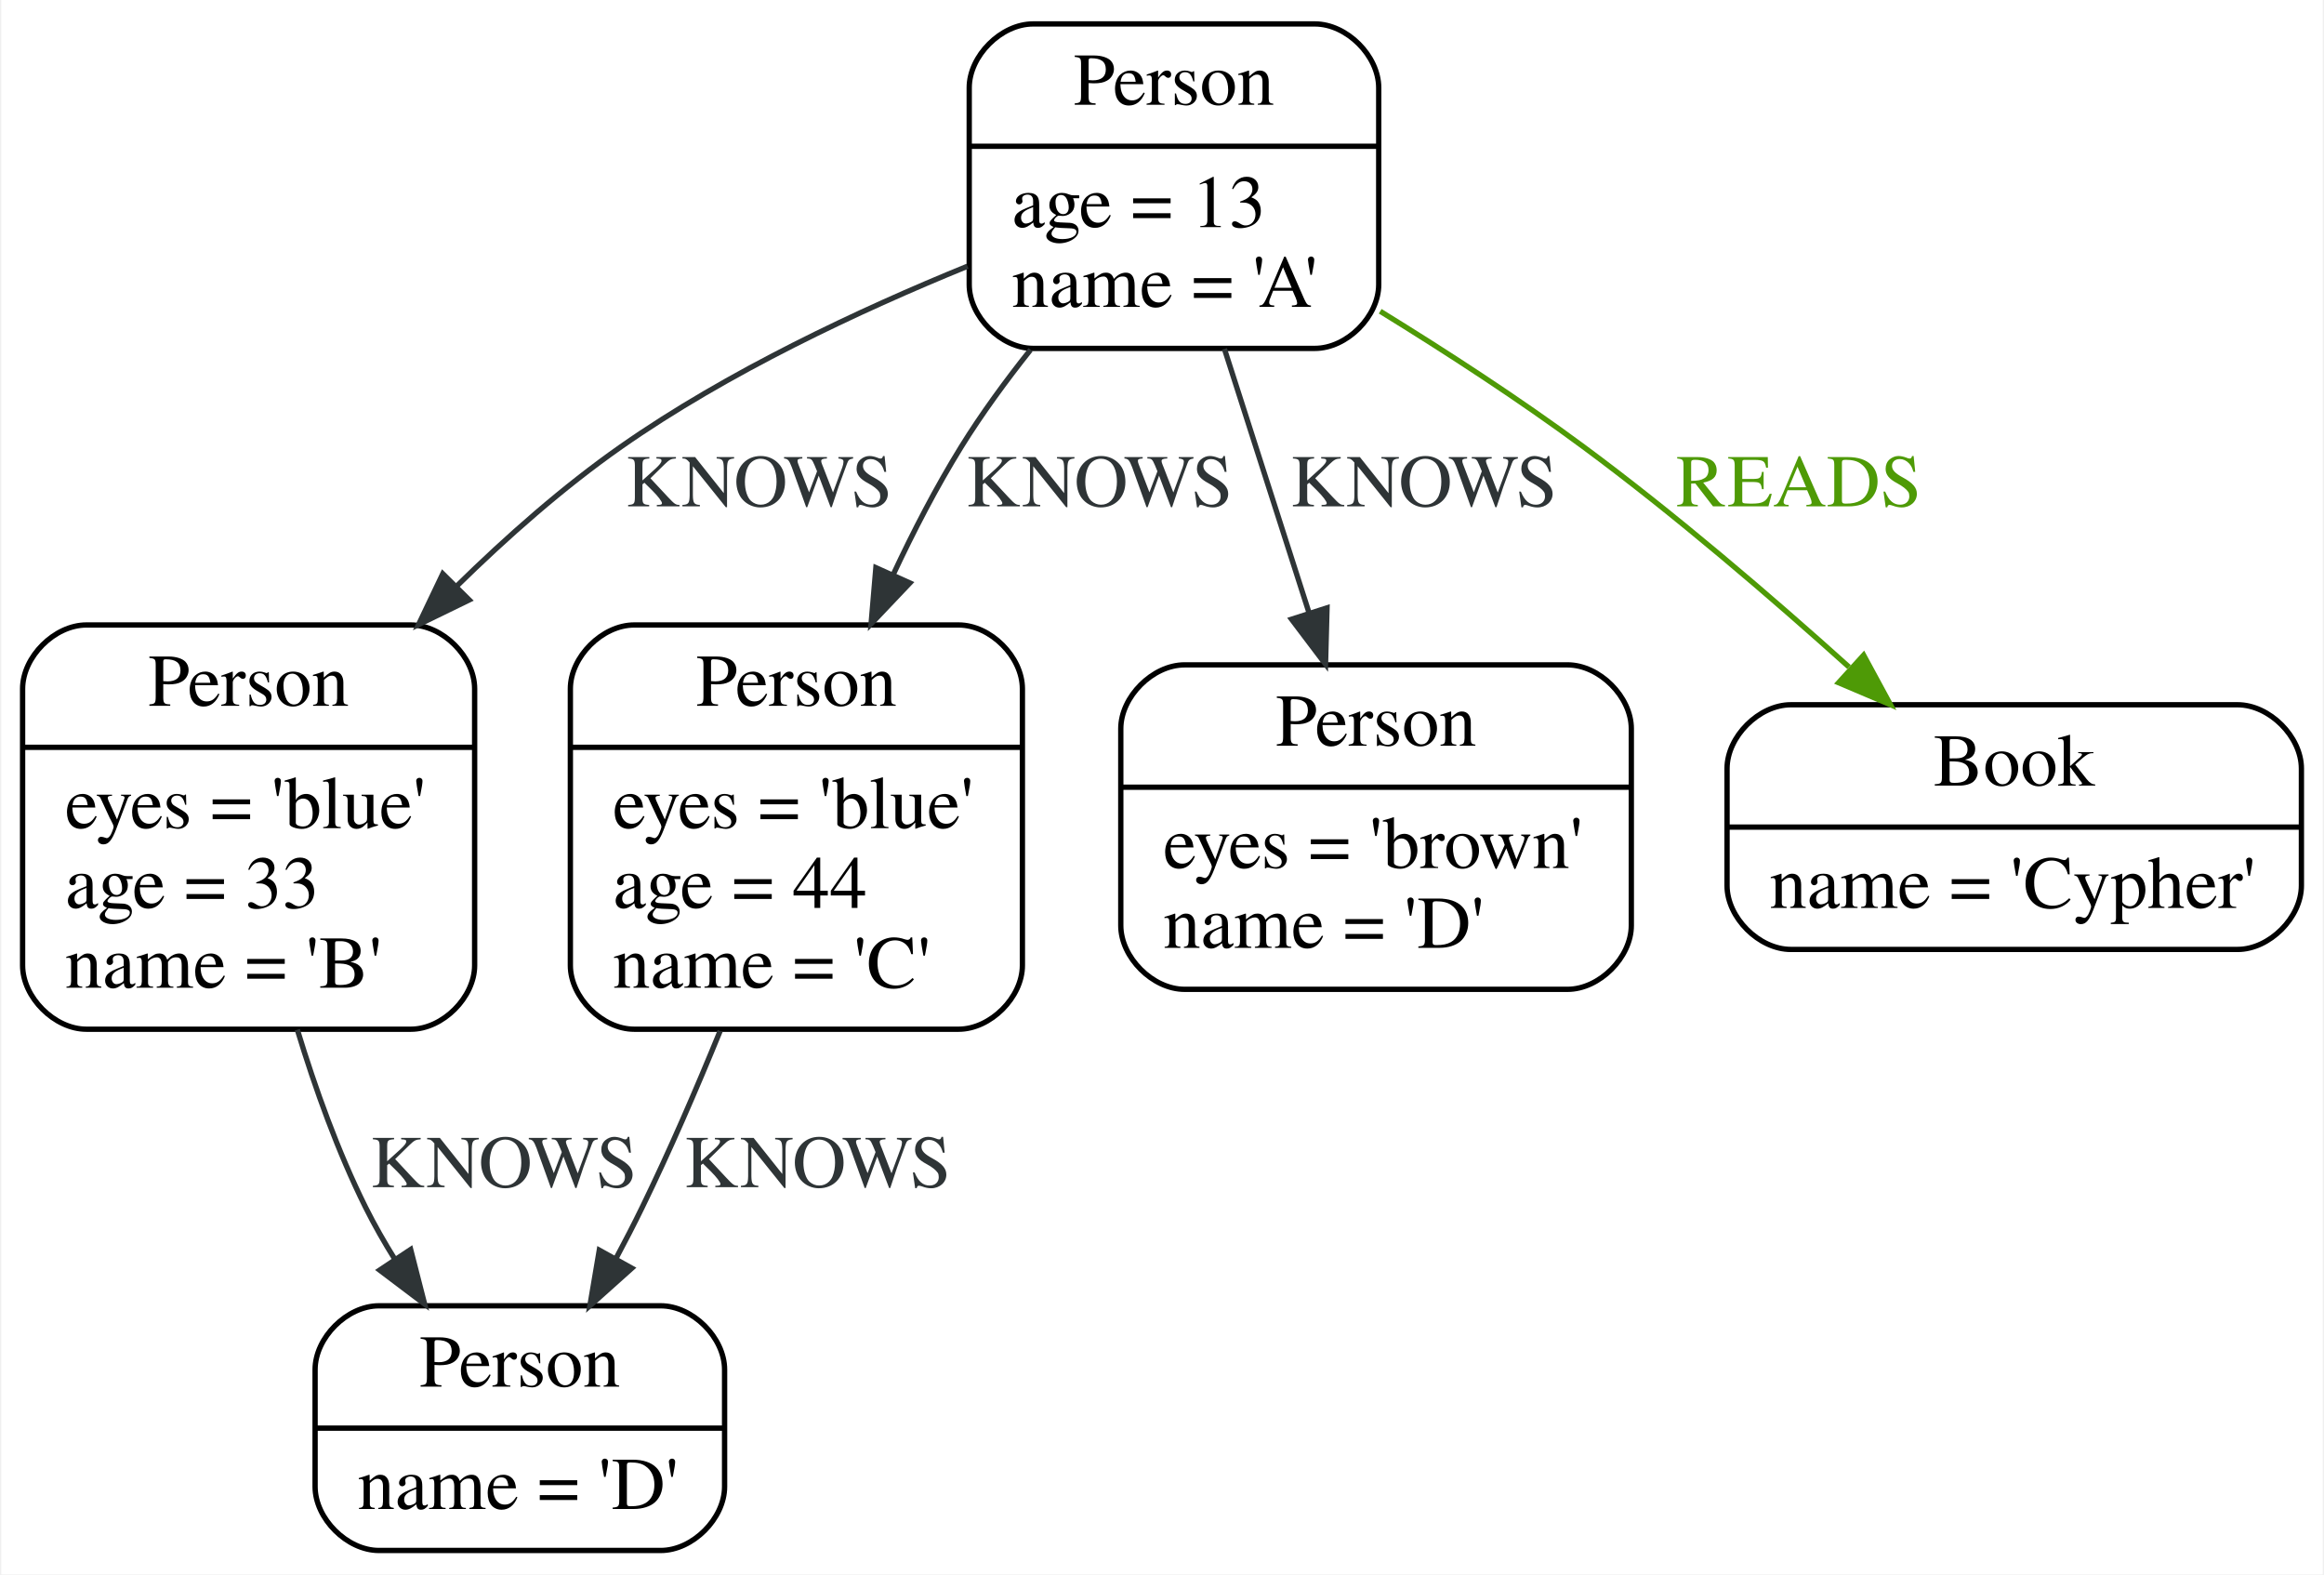
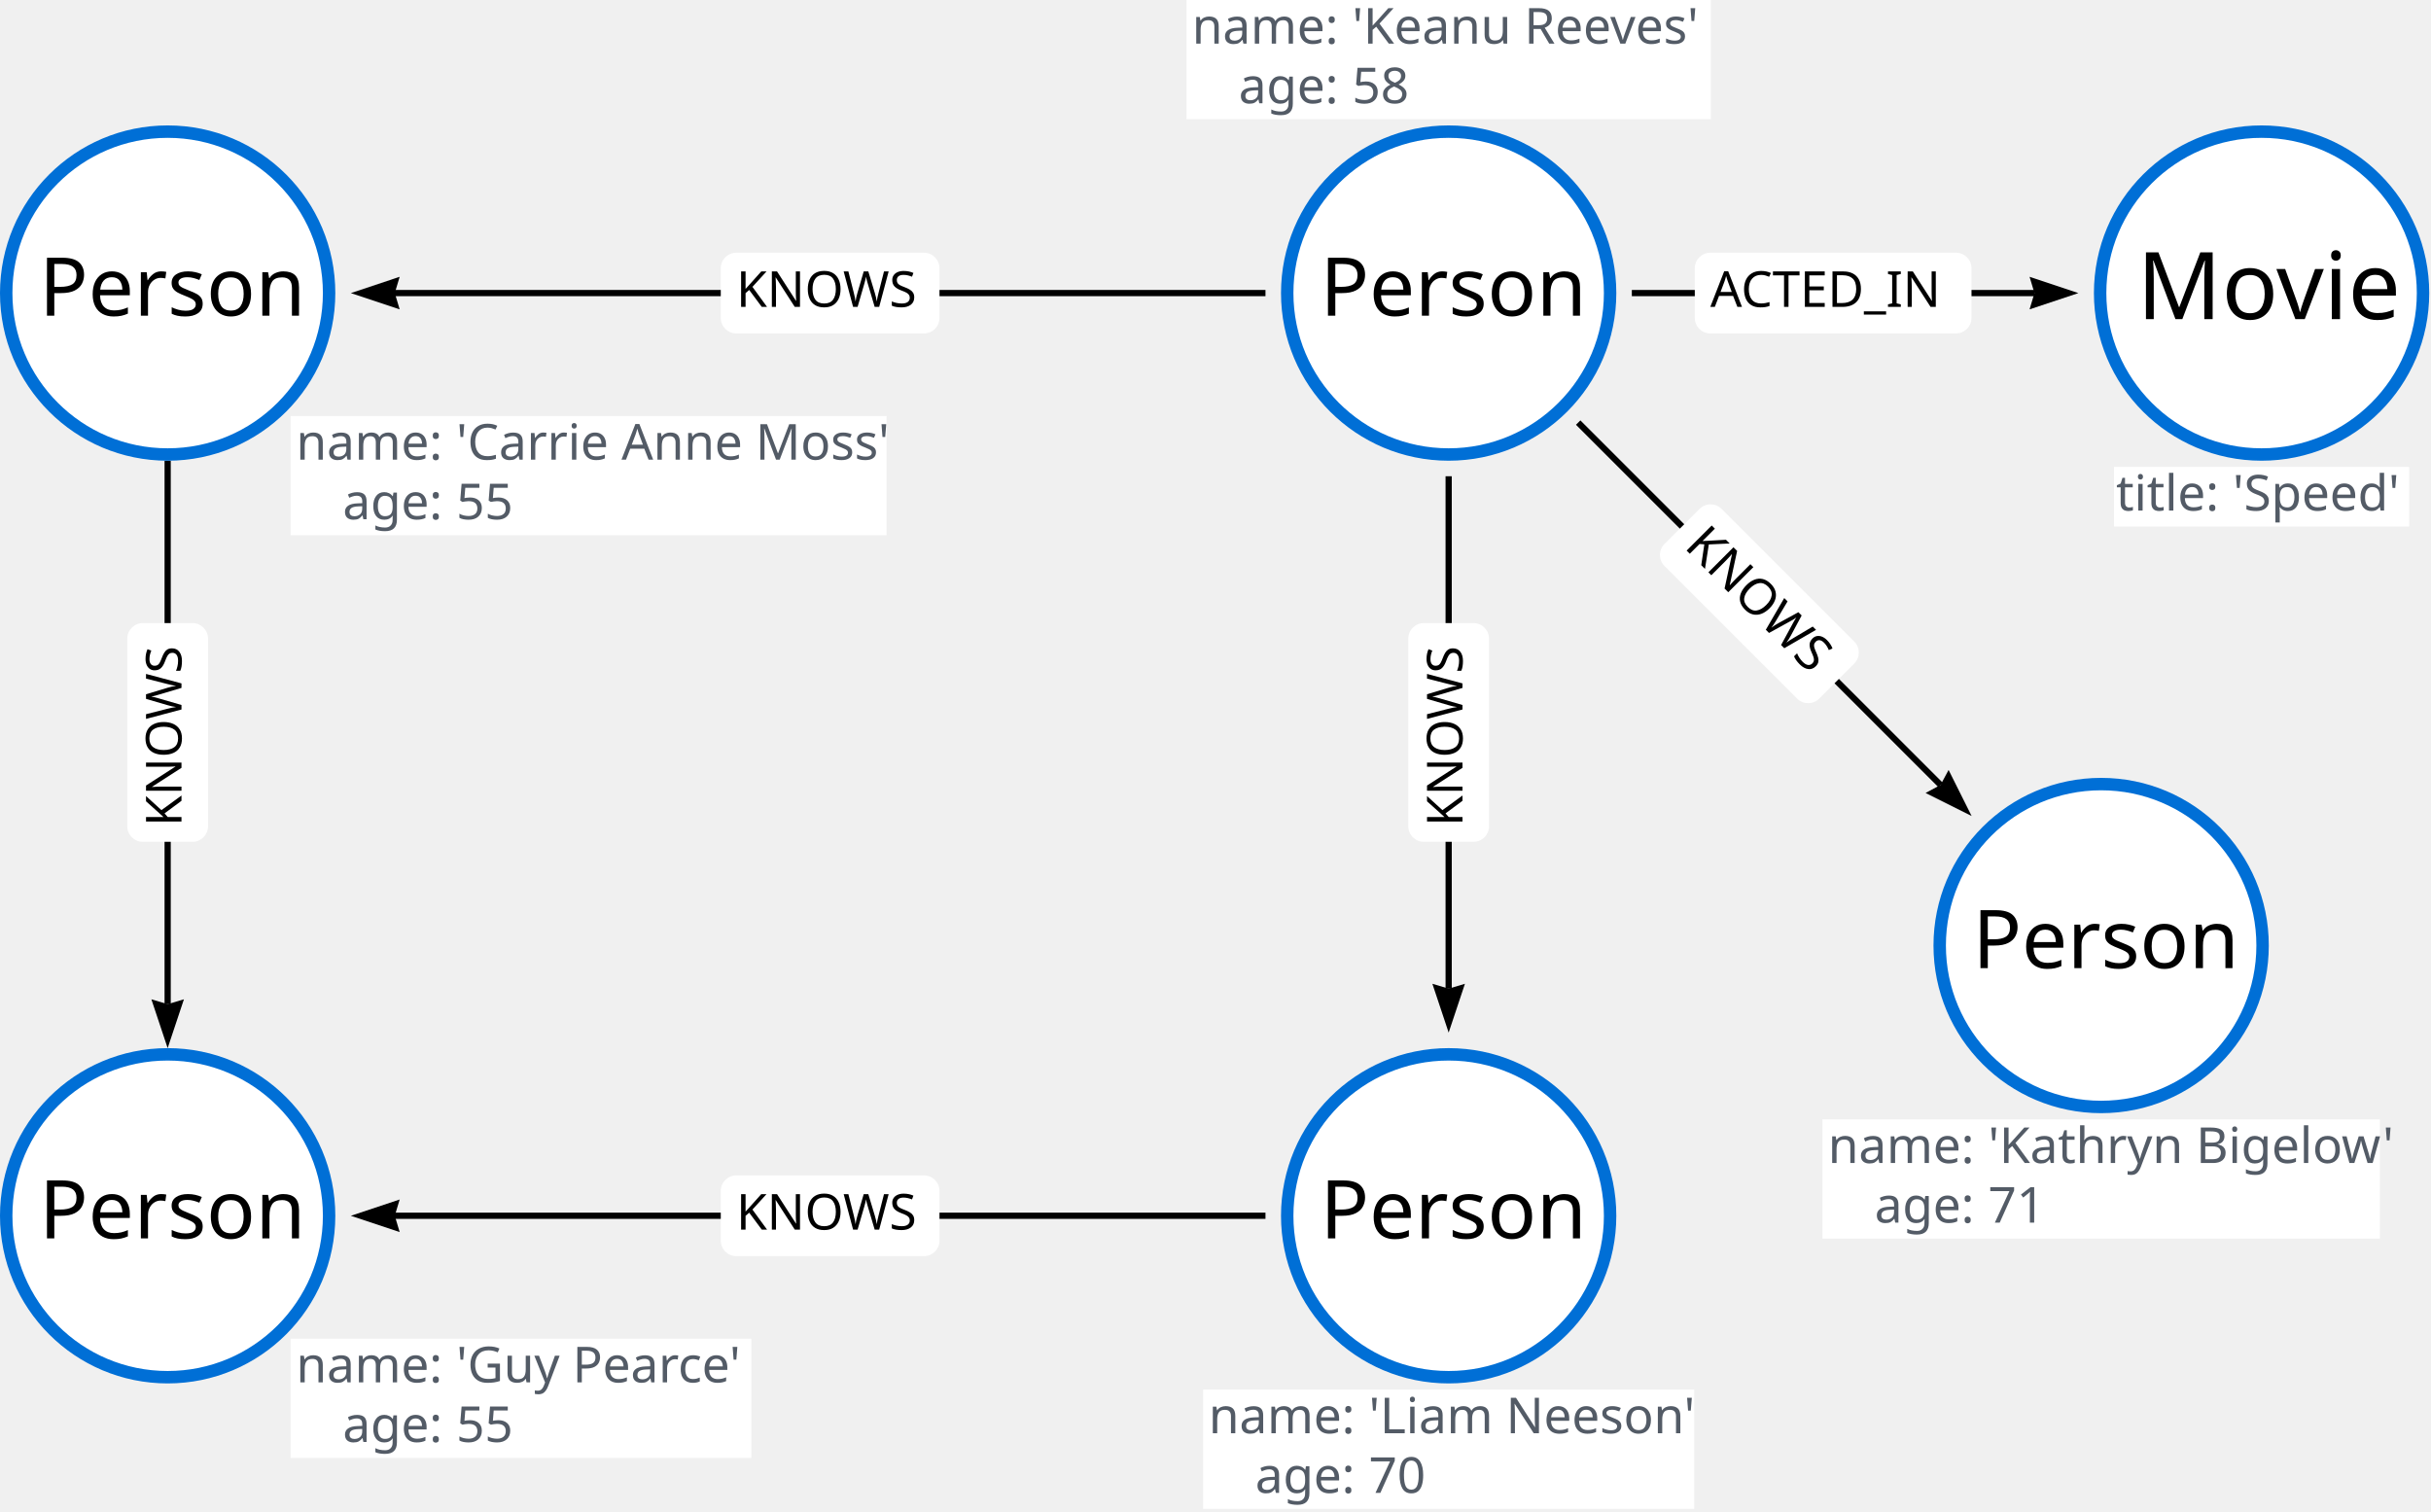
- <svg xmlns="http://www.w3.org/2000/svg" width="437pt" height="296pt" viewBox="0.00 0.00 436.50 296.00">
-   <g id="graph0" class="graph" transform="scale(1 1) rotate(0) translate(4 292)">
-     <polygon fill="white" stroke="transparent" points="-4,4 -4,-292 432.5,-292 432.5,4 -4,4" />
-     <g id="node1" class="node">
-       <path fill="none" stroke="black" d="M190,-226.5C190,-226.5 243,-226.5 243,-226.5 249,-226.5 255,-232.5 255,-238.5 255,-238.5 255,-275.5 255,-275.5 255,-281.5 249,-287.5 243,-287.5 243,-287.5 190,-287.5 190,-287.5 184,-287.5 178,-281.5 178,-275.5 178,-275.5 178,-238.5 178,-238.5 178,-232.5 184,-226.5 190,-226.5" />
-       <text text-anchor="middle" x="216.5" y="-272.3" font-family="Times,serif" font-size="14.00">Person</text>
-       <polyline fill="none" stroke="black" points="178,-264.5 255,-264.5 " />
-       <text text-anchor="start" x="186" y="-249.3" font-family="Times,serif" font-size="14.00">age = 13</text>
-       <text text-anchor="start" x="186" y="-234.3" font-family="Times,serif" font-size="14.00">name = 'A'</text>
-     </g>
-     <g id="node2" class="node">
-       <path fill="none" stroke="black" d="M12,-98.5C12,-98.5 73,-98.5 73,-98.5 79,-98.5 85,-104.5 85,-110.5 85,-110.5 85,-162.5 85,-162.5 85,-168.5 79,-174.5 73,-174.5 73,-174.5 12,-174.5 12,-174.5 6,-174.5 0,-168.5 0,-162.5 0,-162.5 0,-110.5 0,-110.5 0,-104.5 6,-98.5 12,-98.5" />
-       <text text-anchor="middle" x="42.5" y="-159.3" font-family="Times,serif" font-size="14.00">Person</text>
-       <polyline fill="none" stroke="black" points="0,-151.5 85,-151.5 " />
-       <text text-anchor="start" x="8" y="-136.3" font-family="Times,serif" font-size="14.00">eyes = 'blue'</text>
-       <text text-anchor="start" x="8" y="-121.3" font-family="Times,serif" font-size="14.00">age = 33</text>
-       <text text-anchor="start" x="8" y="-106.3" font-family="Times,serif" font-size="14.00">name = 'B'</text>
-     </g>
-     <g id="edge1" class="edge">
-       <path fill="none" stroke="#2e3436" d="M177.68,-241.95C157.33,-233.65 132.54,-222.03 112.5,-208 101.69,-200.43 91.09,-191.09 81.54,-181.72" />
-       <polygon fill="#2e3436" stroke="#2e3436" points="83.98,-179.21 74.45,-174.57 79.01,-184.13 83.98,-179.21" />
-       <text text-anchor="middle" x="138.5" y="-196.8" font-family="Times,serif" font-size="14.00" fill="#2e3436">KNOWS</text>
-     </g>
-     <g id="node3" class="node">
-       <path fill="none" stroke="black" d="M115,-98.5C115,-98.5 176,-98.5 176,-98.5 182,-98.5 188,-104.5 188,-110.5 188,-110.5 188,-162.5 188,-162.5 188,-168.5 182,-174.5 176,-174.5 176,-174.5 115,-174.5 115,-174.5 109,-174.5 103,-168.5 103,-162.5 103,-162.5 103,-110.5 103,-110.5 103,-104.5 109,-98.5 115,-98.5" />
-       <text text-anchor="middle" x="145.5" y="-159.3" font-family="Times,serif" font-size="14.00">Person</text>
-       <polyline fill="none" stroke="black" points="103,-151.5 188,-151.5 " />
-       <text text-anchor="start" x="111" y="-136.3" font-family="Times,serif" font-size="14.00">eyes = 'blue'</text>
-       <text text-anchor="start" x="111" y="-121.3" font-family="Times,serif" font-size="14.00">age = 44</text>
-       <text text-anchor="start" x="111" y="-106.3" font-family="Times,serif" font-size="14.00">name = 'C'</text>
-     </g>
-     <g id="edge2" class="edge">
-       <path fill="none" stroke="#2e3436" d="M189.54,-226.25C184.89,-220.41 180.33,-214.18 176.5,-208 171.85,-200.48 167.53,-192.15 163.68,-183.92" />
-       <polygon fill="#2e3436" stroke="#2e3436" points="166.84,-182.4 159.55,-174.72 160.45,-185.27 166.84,-182.4" />
-       <text text-anchor="middle" x="202.5" y="-196.8" font-family="Times,serif" font-size="14.00" fill="#2e3436">KNOWS</text>
-     </g>
-     <g id="node4" class="node">
-       <path fill="none" stroke="black" d="M218.5,-106C218.5,-106 290.5,-106 290.5,-106 296.5,-106 302.5,-112 302.5,-118 302.5,-118 302.5,-155 302.5,-155 302.5,-161 296.5,-167 290.5,-167 290.5,-167 218.5,-167 218.5,-167 212.5,-167 206.5,-161 206.5,-155 206.5,-155 206.5,-118 206.5,-118 206.5,-112 212.5,-106 218.5,-106" />
-       <text text-anchor="middle" x="254.5" y="-151.8" font-family="Times,serif" font-size="14.00">Person</text>
-       <polyline fill="none" stroke="black" points="206.5,-144 302.5,-144 " />
-       <text text-anchor="start" x="214.5" y="-128.8" font-family="Times,serif" font-size="14.00">eyes = 'brown'</text>
-       <text text-anchor="start" x="214.5" y="-113.8" font-family="Times,serif" font-size="14.00">name = 'D'</text>
-     </g>
-     <g id="edge3" class="edge">
-       <path fill="none" stroke="#2e3436" d="M225.99,-226.4C230.8,-211.42 236.7,-193.02 241.88,-176.85" />
-       <polygon fill="#2e3436" stroke="#2e3436" points="245.28,-177.72 245,-167.13 238.61,-175.58 245.28,-177.72" />
-       <text text-anchor="middle" x="263.5" y="-196.8" font-family="Times,serif" font-size="14.00" fill="#2e3436">KNOWS</text>
-     </g>
-     <g id="node5" class="node">
-       <path fill="none" stroke="black" d="M332.5,-113.5C332.5,-113.5 416.5,-113.5 416.5,-113.5 422.5,-113.5 428.5,-119.5 428.5,-125.5 428.5,-125.5 428.5,-147.5 428.5,-147.5 428.5,-153.5 422.5,-159.5 416.5,-159.5 416.5,-159.5 332.5,-159.5 332.5,-159.5 326.5,-159.5 320.5,-153.5 320.5,-147.5 320.5,-147.5 320.5,-125.5 320.5,-125.5 320.5,-119.5 326.5,-113.5 332.5,-113.5" />
-       <text text-anchor="middle" x="374.5" y="-144.3" font-family="Times,serif" font-size="14.00">Book</text>
-       <polyline fill="none" stroke="black" points="320.5,-136.5 428.5,-136.5 " />
-       <text text-anchor="start" x="328.5" y="-121.3" font-family="Times,serif" font-size="14.00">name = 'Cypher'</text>
-     </g>
-     <g id="edge4" class="edge">
-       <path fill="none" stroke="#4e9a06" d="M255.28,-233.48C267.76,-225.8 281.47,-216.9 293.5,-208 310.7,-195.28 328.75,-179.8 343.44,-166.59" />
-       <polygon fill="#4e9a06" stroke="#4e9a06" points="346.18,-168.83 351.23,-159.51 341.47,-163.65 346.18,-168.83" />
-       <text text-anchor="middle" x="334" y="-196.8" font-family="Times,serif" font-size="14.00" fill="#4e9a06">READS</text>
-     </g>
-     <g id="node6" class="node">
-       <path fill="none" stroke="black" d="M67,-0.5C67,-0.5 120,-0.5 120,-0.5 126,-0.5 132,-6.5 132,-12.5 132,-12.5 132,-34.5 132,-34.5 132,-40.5 126,-46.5 120,-46.5 120,-46.5 67,-46.5 67,-46.5 61,-46.5 55,-40.5 55,-34.5 55,-34.5 55,-12.5 55,-12.5 55,-6.5 61,-0.5 67,-0.5" />
-       <text text-anchor="middle" x="93.5" y="-31.3" font-family="Times,serif" font-size="14.00">Person</text>
-       <polyline fill="none" stroke="black" points="55,-23.5 132,-23.5 " />
-       <text text-anchor="start" x="63" y="-8.3" font-family="Times,serif" font-size="14.00">name = 'D'</text>
-     </g>
-     <g id="edge5" class="edge">
-       <path fill="none" stroke="#2e3436" d="M51.66,-98.41C55.02,-87.37 59.3,-75.44 64.5,-65 66.14,-61.71 68.03,-58.4 70.05,-55.16" />
-       <polygon fill="#2e3436" stroke="#2e3436" points="72.97,-57.09 75.6,-46.82 67.14,-53.21 72.97,-57.09" />
-       <text text-anchor="middle" x="90.5" y="-68.8" font-family="Times,serif" font-size="14.00" fill="#2e3436">KNOWS</text>
-     </g>
-     <g id="edge6" class="edge">
-       <path fill="none" stroke="#2e3436" d="M131.16,-98.16C126.74,-87.34 121.66,-75.59 116.5,-65 114.97,-61.85 113.29,-58.61 111.57,-55.39" />
-       <polygon fill="#2e3436" stroke="#2e3436" points="114.56,-53.57 106.67,-46.51 108.44,-56.96 114.56,-53.57" />
-       <text text-anchor="middle" x="149.5" y="-68.8" font-family="Times,serif" font-size="14.00" fill="#2e3436">KNOWS</text>
+ <svg xmlns="http://www.w3.org/2000/svg" width="783" height="487" viewBox="0 0 783 487">
+   <defs>
+     <style type="text/css" />
+   </defs>
+   <g transform="translate(243.2336 419.4179) scale(1)">
+     <g class="relationship">
+       <g transform="translate(-189.2336 -325.0179) rotate(90)" stroke-width="2" stroke="#000000">
+         <path d="M 54 0 L 229.055 0" />
+         <polygon points="-14.155,0 -15.728,5.243 0,0 -15.728,-5.243" fill="#000000" transform="translate(243.21 0) rotate(0)" stroke="none" />
+       </g>
+       <g transform="translate(-189.2336 -183.4905) rotate(270) translate(0 -13)">
+         <g transform="translate(0 0)">
+           <g transform="translate(-35.22266 0)" fill="#ffffff" stroke="#000000" stroke-width="0">
+             <rect x="0" y="0" width="70.445" height="26" rx="5" ry="5" stroke="none" />
+             <text xml:space="preserve" x="5" y="17.457" stroke="none" text-anchor="left" font-family="sans-serif" font-size="16" font-weight="normal" fill="#000000">KNOWS</text>
+           </g>
+         </g>
+       </g>
+     </g>
+     <g class="relationship">
+       <g transform="translate(223.3642 -325.0179) rotate(180)" stroke-width="2" stroke="#000000">
+         <path d="M 59 0 L 339.443 0" />
+         <polygon points="-14.155,0 -15.728,5.243 0,0 -15.728,-5.243" fill="#000000" transform="translate(353.5977 0) rotate(0)" stroke="none" />
+       </g>
+       <g transform="translate(24.14288 -325.0179) rotate(360) translate(0 -13)">
+         <g transform="translate(0 0)">
+           <g transform="translate(-35.22266 0)" fill="#ffffff" stroke="#000000" stroke-width="0">
+             <rect x="0" y="0" width="70.445" height="26" rx="5" ry="5" stroke="none" />
+             <text xml:space="preserve" x="5" y="17.457" stroke="none" text-anchor="left" font-family="sans-serif" font-size="16" font-weight="normal" fill="#000000">KNOWS</text>
+           </g>
+         </g>
+       </g>
+     </g>
+     <g class="relationship">
+       <g transform="translate(223.3642 -325.0179) rotate(90)" stroke-width="2" stroke="#000000">
+         <path d="M 59 0 L 224.055 0" />
+         <polygon points="-14.155,0 -15.728,5.243 0,0 -15.728,-5.243" fill="#000000" transform="translate(238.21 0) rotate(0)" stroke="none" />
+       </g>
+       <g transform="translate(223.3642 -183.4905) rotate(270) translate(0 -13)">
+         <g transform="translate(0 0)">
+           <g transform="translate(-35.22266 0)" fill="#ffffff" stroke="#000000" stroke-width="0">
+             <rect x="0" y="0" width="70.445" height="26" rx="5" ry="5" stroke="none" />
+             <text xml:space="preserve" x="5" y="17.457" stroke="none" text-anchor="left" font-family="sans-serif" font-size="16" font-weight="normal" fill="#000000">KNOWS</text>
+           </g>
+         </g>
+       </g>
+     </g>
+     <g class="relationship">
+       <g transform="translate(223.3642 -27.80792) rotate(180)" stroke-width="2" stroke="#000000">
+         <path d="M 59 0 L 339.443 0" />
+         <polygon points="-14.155,0 -15.728,5.243 0,0 -15.728,-5.243" fill="#000000" transform="translate(353.5977 0) rotate(0)" stroke="none" />
+       </g>
+       <g transform="translate(24.14288 -27.80792) rotate(360) translate(0 -13)">
+         <g transform="translate(0 0)">
+           <g transform="translate(-35.22266 0)" fill="#ffffff" stroke="#000000" stroke-width="0">
+             <rect x="0" y="0" width="70.445" height="26" rx="5" ry="5" stroke="none" />
+             <text xml:space="preserve" x="5" y="17.457" stroke="none" text-anchor="left" font-family="sans-serif" font-size="16" font-weight="normal" fill="#000000">KNOWS</text>
+           </g>
+         </g>
+       </g>
+     </g>
+     <g class="relationship">
+       <g transform="translate(223.3642 -325.0179) rotate(45)" stroke-width="2" stroke="#000000">
+         <path d="M 59 0 L 224.055 0" />
+         <polygon points="-14.155,0 -15.728,5.243 0,0 -15.728,-5.243" fill="#000000" transform="translate(238.21 0) rotate(0)" stroke="none" />
+       </g>
+       <g transform="translate(323.4392 -224.9429) rotate(45) translate(0 -13)">
+         <g transform="translate(0 0)">
+           <g transform="translate(-35.22266 0)" fill="#ffffff" stroke="#000000" stroke-width="0">
+             <rect x="0" y="0" width="70.445" height="26" rx="5" ry="5" stroke="none" />
+             <text xml:space="preserve" x="5" y="17.457" stroke="none" text-anchor="left" font-family="sans-serif" font-size="16" font-weight="normal" fill="#000000">KNOWS</text>
+           </g>
+         </g>
+       </g>
+     </g>
+     <g class="relationship">
+       <g transform="translate(223.3642 -325.0179) rotate(0)" stroke-width="2" stroke="#000000">
+         <path d="M 59 0 L 188.678 0" />
+         <polygon points="-14.155,0 -15.728,5.243 0,0 -15.728,-5.243" fill="#000000" transform="translate(202.8327 0) rotate(0)" stroke="none" />
+       </g>
+       <g transform="translate(347.203 -325.0179) rotate(0) translate(0 -13)">
+         <g transform="translate(0 0)">
+           <g transform="translate(-44.5625 0)" fill="#ffffff" stroke="#000000" stroke-width="0">
+             <rect x="0" y="0" width="89.125" height="26" rx="5" ry="5" stroke="none" />
+             <text xml:space="preserve" x="5" y="17.457" stroke="none" text-anchor="left" font-family="sans-serif" font-size="16" font-weight="normal" fill="#000000">ACTED_IN</text>
+           </g>
+         </g>
+       </g>
+     </g>
+     <g class="node">
+       <g fill="#ffffff" stroke="#006FD6" stroke-width="4">
+         <circle cx="-189.234" cy="-27.808" r="52" />
+       </g>
+       <g transform="translate(-189.2336 -27.80792)">
+         <g transform="scale(0.6532968) translate(0 -27)">
+           <g transform="translate(0 0)">
+             <g transform="translate(-63.36914 0)">
+               <g fill="#000000" stroke="#000000" stroke-width="4" font-family="sans-serif" font-size="40" font-weight="normal">
+                 <text xml:space="preserve" x="0" y="38.143" stroke="none">Person</text>
+               </g>
+             </g>
+           </g>
+         </g>
+         <g transform="translate(39.59798 39.59798)">
+           <g transform="translate(0 0)">
+             <g transform="translate(0 0)" fill="white">
+               <rect x="0" y="0" width="148.398" height="38.4" rx="0" ry="0" stroke="none" />
+               <g font-family="sans-serif" font-size="16" font-weight="normal" fill="#535B66" text-anchor="end">
+                 <text xml:space="preserve" x="48.914" y="14.057" stroke="none">name:</text>
+                 <text xml:space="preserve" x="53.359" y="14.057" stroke="none" text-anchor="start">'Guy Pearce'</text>
+                 <text xml:space="preserve" x="48.914" y="33.257" stroke="none" text-anchor="end">age:</text>
+                 <text xml:space="preserve" x="53.359" y="33.257" stroke="none" text-anchor="start">55</text>
+               </g>
+             </g>
+           </g>
+         </g>
+       </g>
+     </g>
+     <g class="node">
+       <g fill="#ffffff" stroke="#006FD6" stroke-width="4">
+         <circle cx="-189.234" cy="-325.018" r="52" />
+       </g>
+       <g transform="translate(-189.2336 -325.0179)">
+         <g transform="scale(0.6532968) translate(0 -27)">
+           <g transform="translate(0 0)">
+             <g transform="translate(-63.36914 0)">
+               <g fill="#000000" stroke="#000000" stroke-width="4" font-family="sans-serif" font-size="40" font-weight="normal">
+                 <text xml:space="preserve" x="0" y="38.143" stroke="none">Person</text>
+               </g>
+             </g>
+           </g>
+         </g>
+         <g transform="translate(39.59798 39.59798)">
+           <g transform="translate(0 0)">
+             <g transform="translate(0 0)" fill="white">
+               <rect x="0" y="0" width="191.961" height="38.4" rx="0" ry="0" stroke="none" />
+               <g font-family="sans-serif" font-size="16" font-weight="normal" fill="#535B66" text-anchor="end">
+                 <text xml:space="preserve" x="48.914" y="14.057" stroke="none">name:</text>
+                 <text xml:space="preserve" x="53.359" y="14.057" stroke="none" text-anchor="start">'Carrie Anne Moss'</text>
+                 <text xml:space="preserve" x="48.914" y="33.257" stroke="none" text-anchor="end">age:</text>
+                 <text xml:space="preserve" x="53.359" y="33.257" stroke="none" text-anchor="start">55</text>
+               </g>
+             </g>
+           </g>
+         </g>
+       </g>
+     </g>
+     <g class="node">
+       <g fill="#ffffff" stroke="#006FD6" stroke-width="4">
+         <circle cx="223.364" cy="-325.018" r="52" />
+       </g>
+       <g transform="translate(223.3642 -325.0179)">
+         <g transform="scale(0.6532968) translate(0 -27)">
+           <g transform="translate(0 0)">
+             <g transform="translate(-63.36914 0)">
+               <g fill="#000000" stroke="#000000" stroke-width="4" font-family="sans-serif" font-size="40" font-weight="normal">
+                 <text xml:space="preserve" x="0" y="38.143" stroke="none">Person</text>
+               </g>
+             </g>
+           </g>
+         </g>
+         <g transform="translate(3.429011037612589e-15 -94.4)">
+           <g transform="translate(0 0)">
+             <g transform="translate(-84.4375 0)" fill="white">
+               <rect x="0" y="0" width="168.875" height="38.4" rx="0" ry="0" stroke="none" />
+               <g font-family="sans-serif" font-size="16" font-weight="normal" fill="#535B66" text-anchor="end">
+                 <text xml:space="preserve" x="48.914" y="14.057" stroke="none">name:</text>
+                 <text xml:space="preserve" x="53.359" y="14.057" stroke="none" text-anchor="start">'Keanu Reeves'</text>
+                 <text xml:space="preserve" x="48.914" y="33.257" stroke="none" text-anchor="end">age:</text>
+                 <text xml:space="preserve" x="53.359" y="33.257" stroke="none" text-anchor="start">58</text>
+               </g>
+             </g>
+           </g>
+         </g>
+       </g>
+     </g>
+     <g class="node">
+       <g fill="#ffffff" stroke="#006FD6" stroke-width="4">
+         <circle cx="223.364" cy="-27.808" r="52" />
+       </g>
+       <g transform="translate(223.3642 -27.80792)">
+         <g transform="scale(0.6532968) translate(0 -27)">
+           <g transform="translate(0 0)">
+             <g transform="translate(-63.36914 0)">
+               <g fill="#000000" stroke="#000000" stroke-width="4" font-family="sans-serif" font-size="40" font-weight="normal">
+                 <text xml:space="preserve" x="0" y="38.143" stroke="none">Person</text>
+               </g>
+             </g>
+           </g>
+         </g>
+         <g transform="translate(3.429011037612589e-15 56)">
+           <g transform="translate(0 0)">
+             <g transform="translate(-79.09375 0)" fill="white">
+               <rect x="0" y="0" width="158.188" height="38.4" rx="0" ry="0" stroke="none" />
+               <g font-family="sans-serif" font-size="16" font-weight="normal" fill="#535B66" text-anchor="end">
+                 <text xml:space="preserve" x="48.914" y="14.057" stroke="none">name:</text>
+                 <text xml:space="preserve" x="53.359" y="14.057" stroke="none" text-anchor="start">'Liam Neeson'</text>
+                 <text xml:space="preserve" x="48.914" y="33.257" stroke="none" text-anchor="end">age:</text>
+                 <text xml:space="preserve" x="53.359" y="33.257" stroke="none" text-anchor="start">70</text>
+               </g>
+             </g>
+           </g>
+         </g>
+       </g>
+     </g>
+     <g class="node">
+       <g fill="#ffffff" stroke="#006FD6" stroke-width="4">
+         <circle cx="433.523" cy="-114.859" r="52" />
+       </g>
+       <g transform="translate(433.5234 -114.8587)">
+         <g transform="scale(0.6532968) translate(0 -27)">
+           <g transform="translate(0 0)">
+             <g transform="translate(-63.36914 0)">
+               <g fill="#000000" stroke="#000000" stroke-width="4" font-family="sans-serif" font-size="40" font-weight="normal">
+                 <text xml:space="preserve" x="0" y="38.143" stroke="none">Person</text>
+               </g>
+             </g>
+           </g>
+         </g>
+         <g transform="translate(3.429011037612589e-15 56)">
+           <g transform="translate(0 0)">
+             <g transform="translate(-89.76562 0)" fill="white">
+               <rect x="0" y="0" width="179.531" height="38.4" rx="0" ry="0" stroke="none" />
+               <g font-family="sans-serif" font-size="16" font-weight="normal" fill="#535B66" text-anchor="end">
+                 <text xml:space="preserve" x="48.914" y="14.057" stroke="none">name:</text>
+                 <text xml:space="preserve" x="53.359" y="14.057" stroke="none" text-anchor="start">'Kathryn Bigelow'</text>
+                 <text xml:space="preserve" x="48.914" y="33.257" stroke="none" text-anchor="end">age:</text>
+                 <text xml:space="preserve" x="53.359" y="33.257" stroke="none" text-anchor="start">71</text>
+               </g>
+             </g>
+           </g>
+         </g>
+       </g>
+     </g>
+     <g class="node">
+       <g fill="#ffffff" stroke="#006FD6" stroke-width="4">
+         <circle cx="485.197" cy="-325.018" r="52" />
+       </g>
+       <g transform="translate(485.1969 -325.0179)">
+         <g transform="scale(0.7525988) translate(0 -27)">
+           <g transform="translate(0 0)">
+             <g transform="translate(-53.34961 0)">
+               <g fill="#000000" stroke="#000000" stroke-width="4" font-family="sans-serif" font-size="40" font-weight="normal">
+                 <text xml:space="preserve" x="0" y="38.143" stroke="none">Movie</text>
+               </g>
+             </g>
+           </g>
+         </g>
+         <g transform="translate(3.429011037612589e-15 56)">
+           <g transform="translate(0 0)">
+             <g transform="translate(-47.52734 0)" fill="white">
+               <rect x="0" y="0" width="95.055" height="19.2" rx="0" ry="0" stroke="none" />
+               <g font-family="sans-serif" font-size="16" font-weight="normal" fill="#535B66" text-anchor="end">
+                 <text xml:space="preserve" x="33.789" y="14.057" stroke="none">title:</text>
+                 <text xml:space="preserve" x="38.234" y="14.057" stroke="none" text-anchor="start">'Speed'</text>
+               </g>
+             </g>
+           </g>
+         </g>
+       </g>
    </g>
  </g>
</svg>
